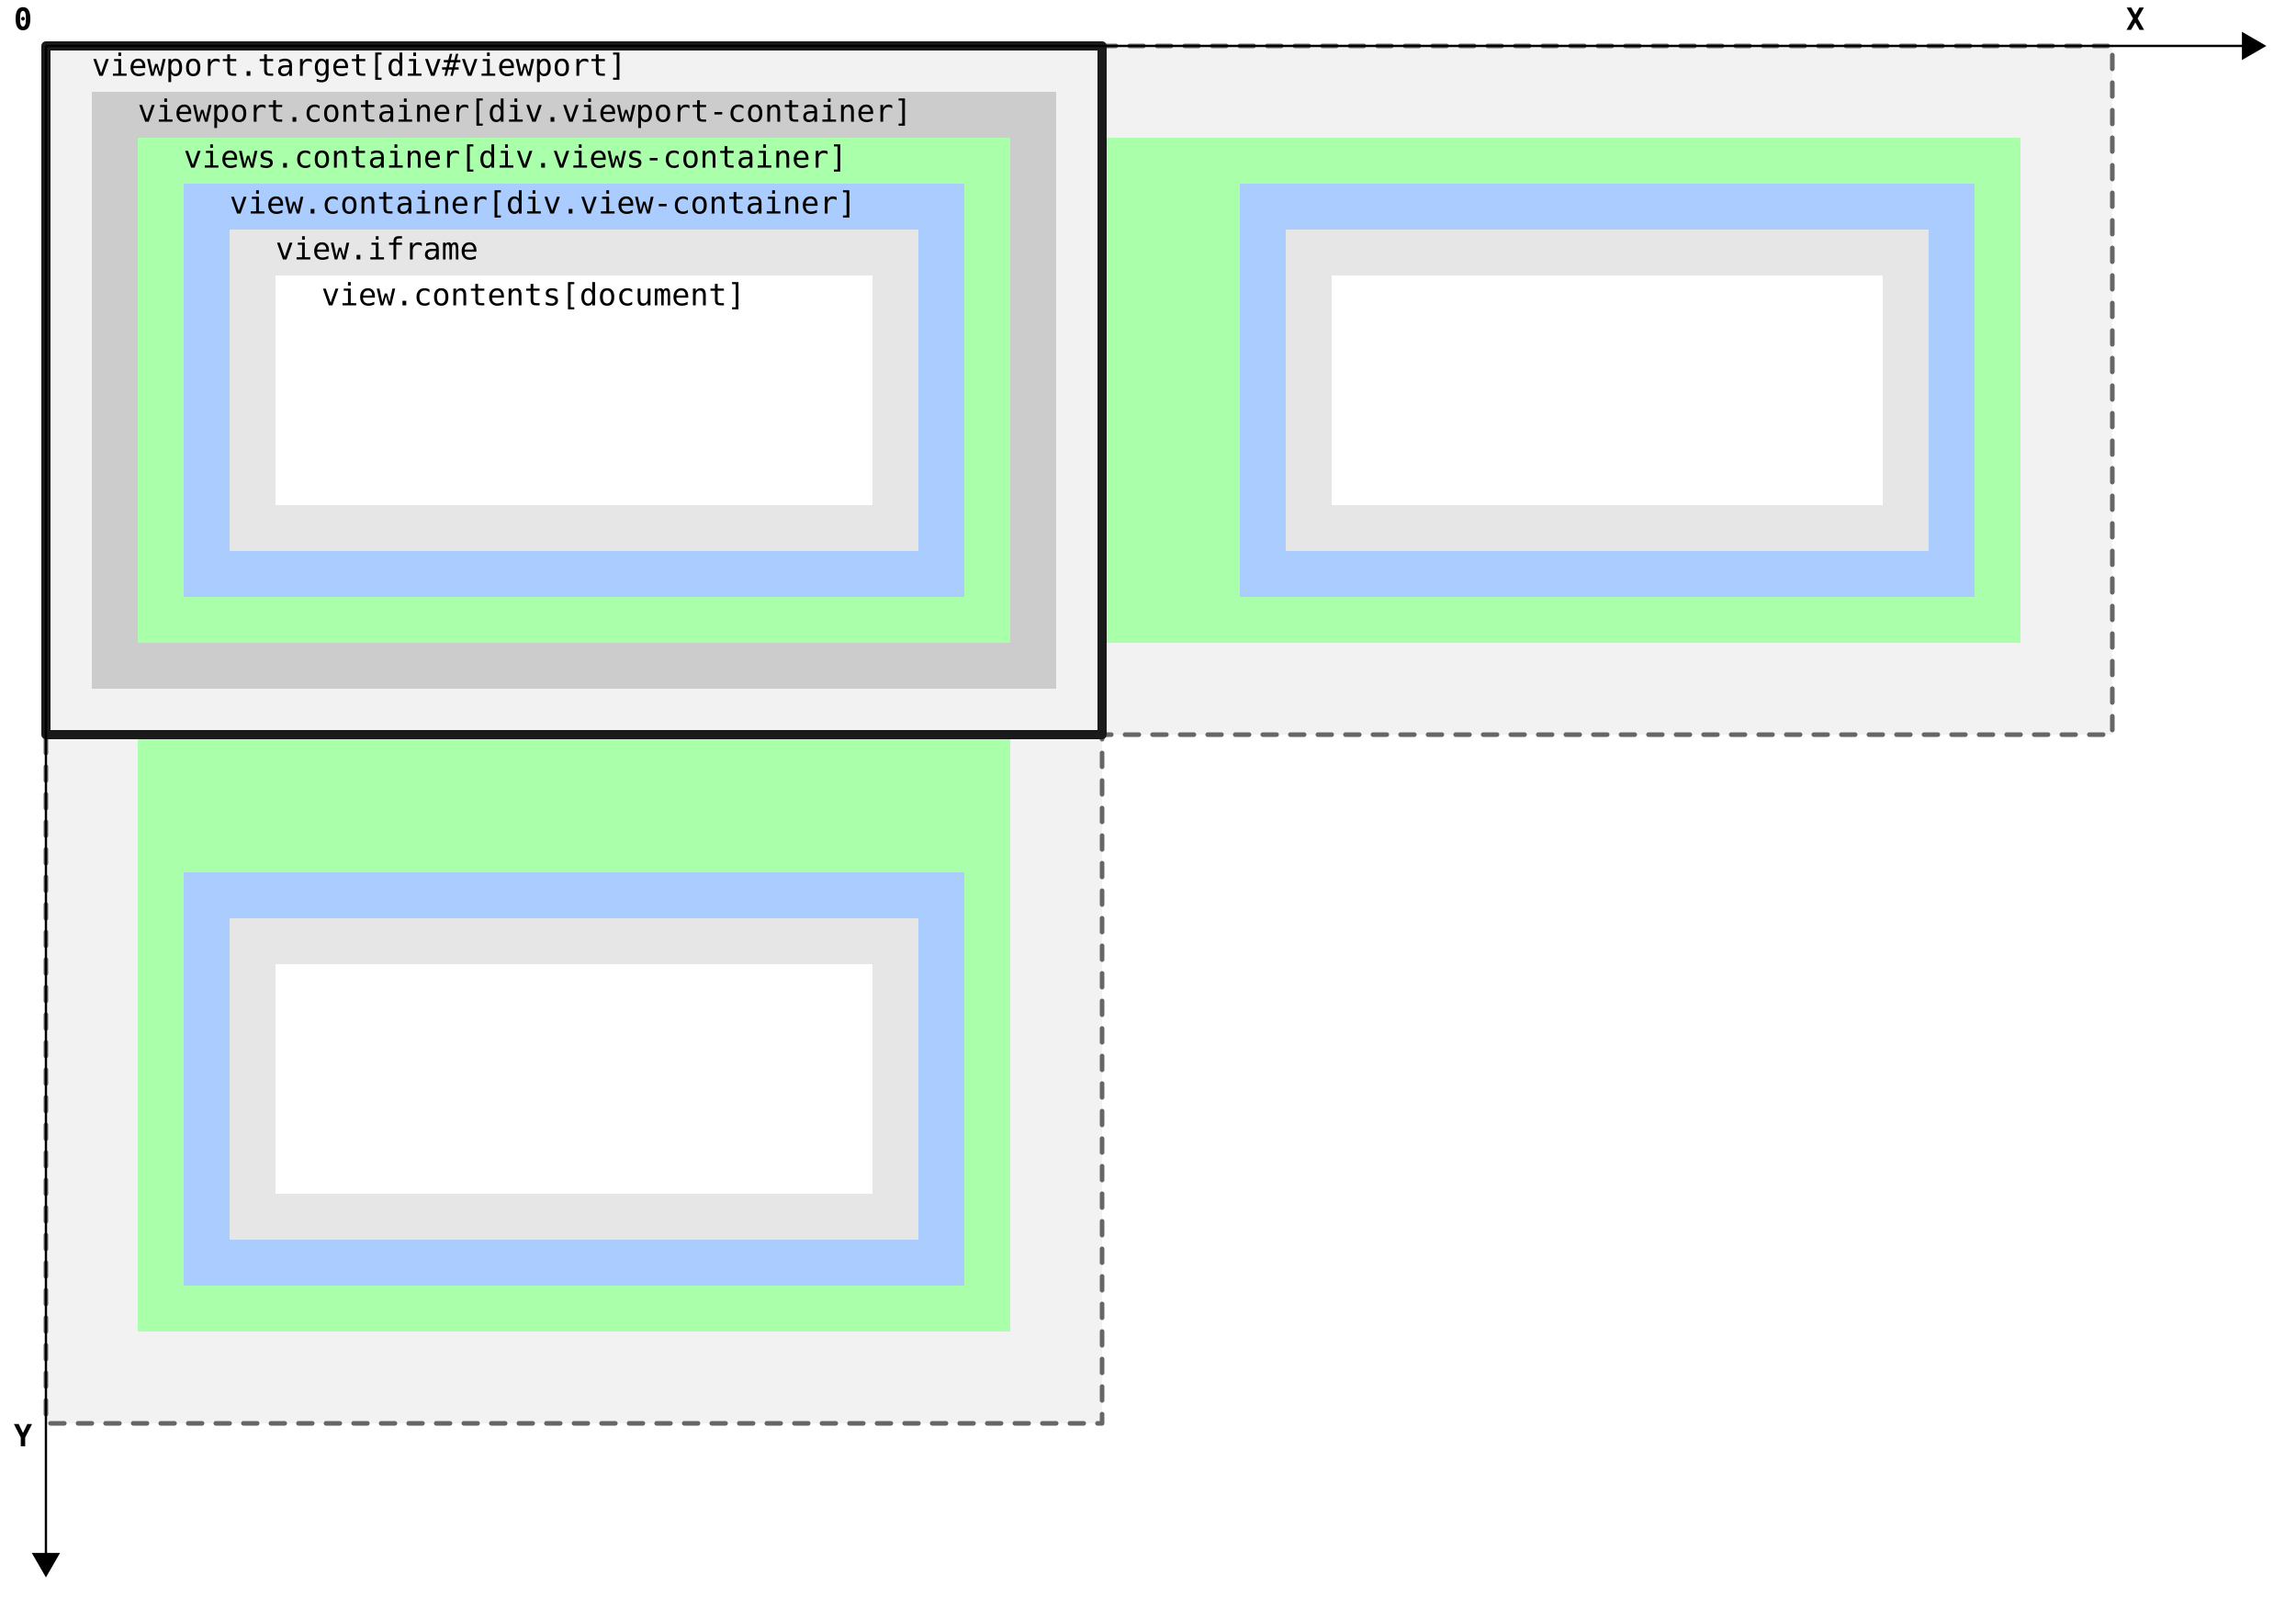
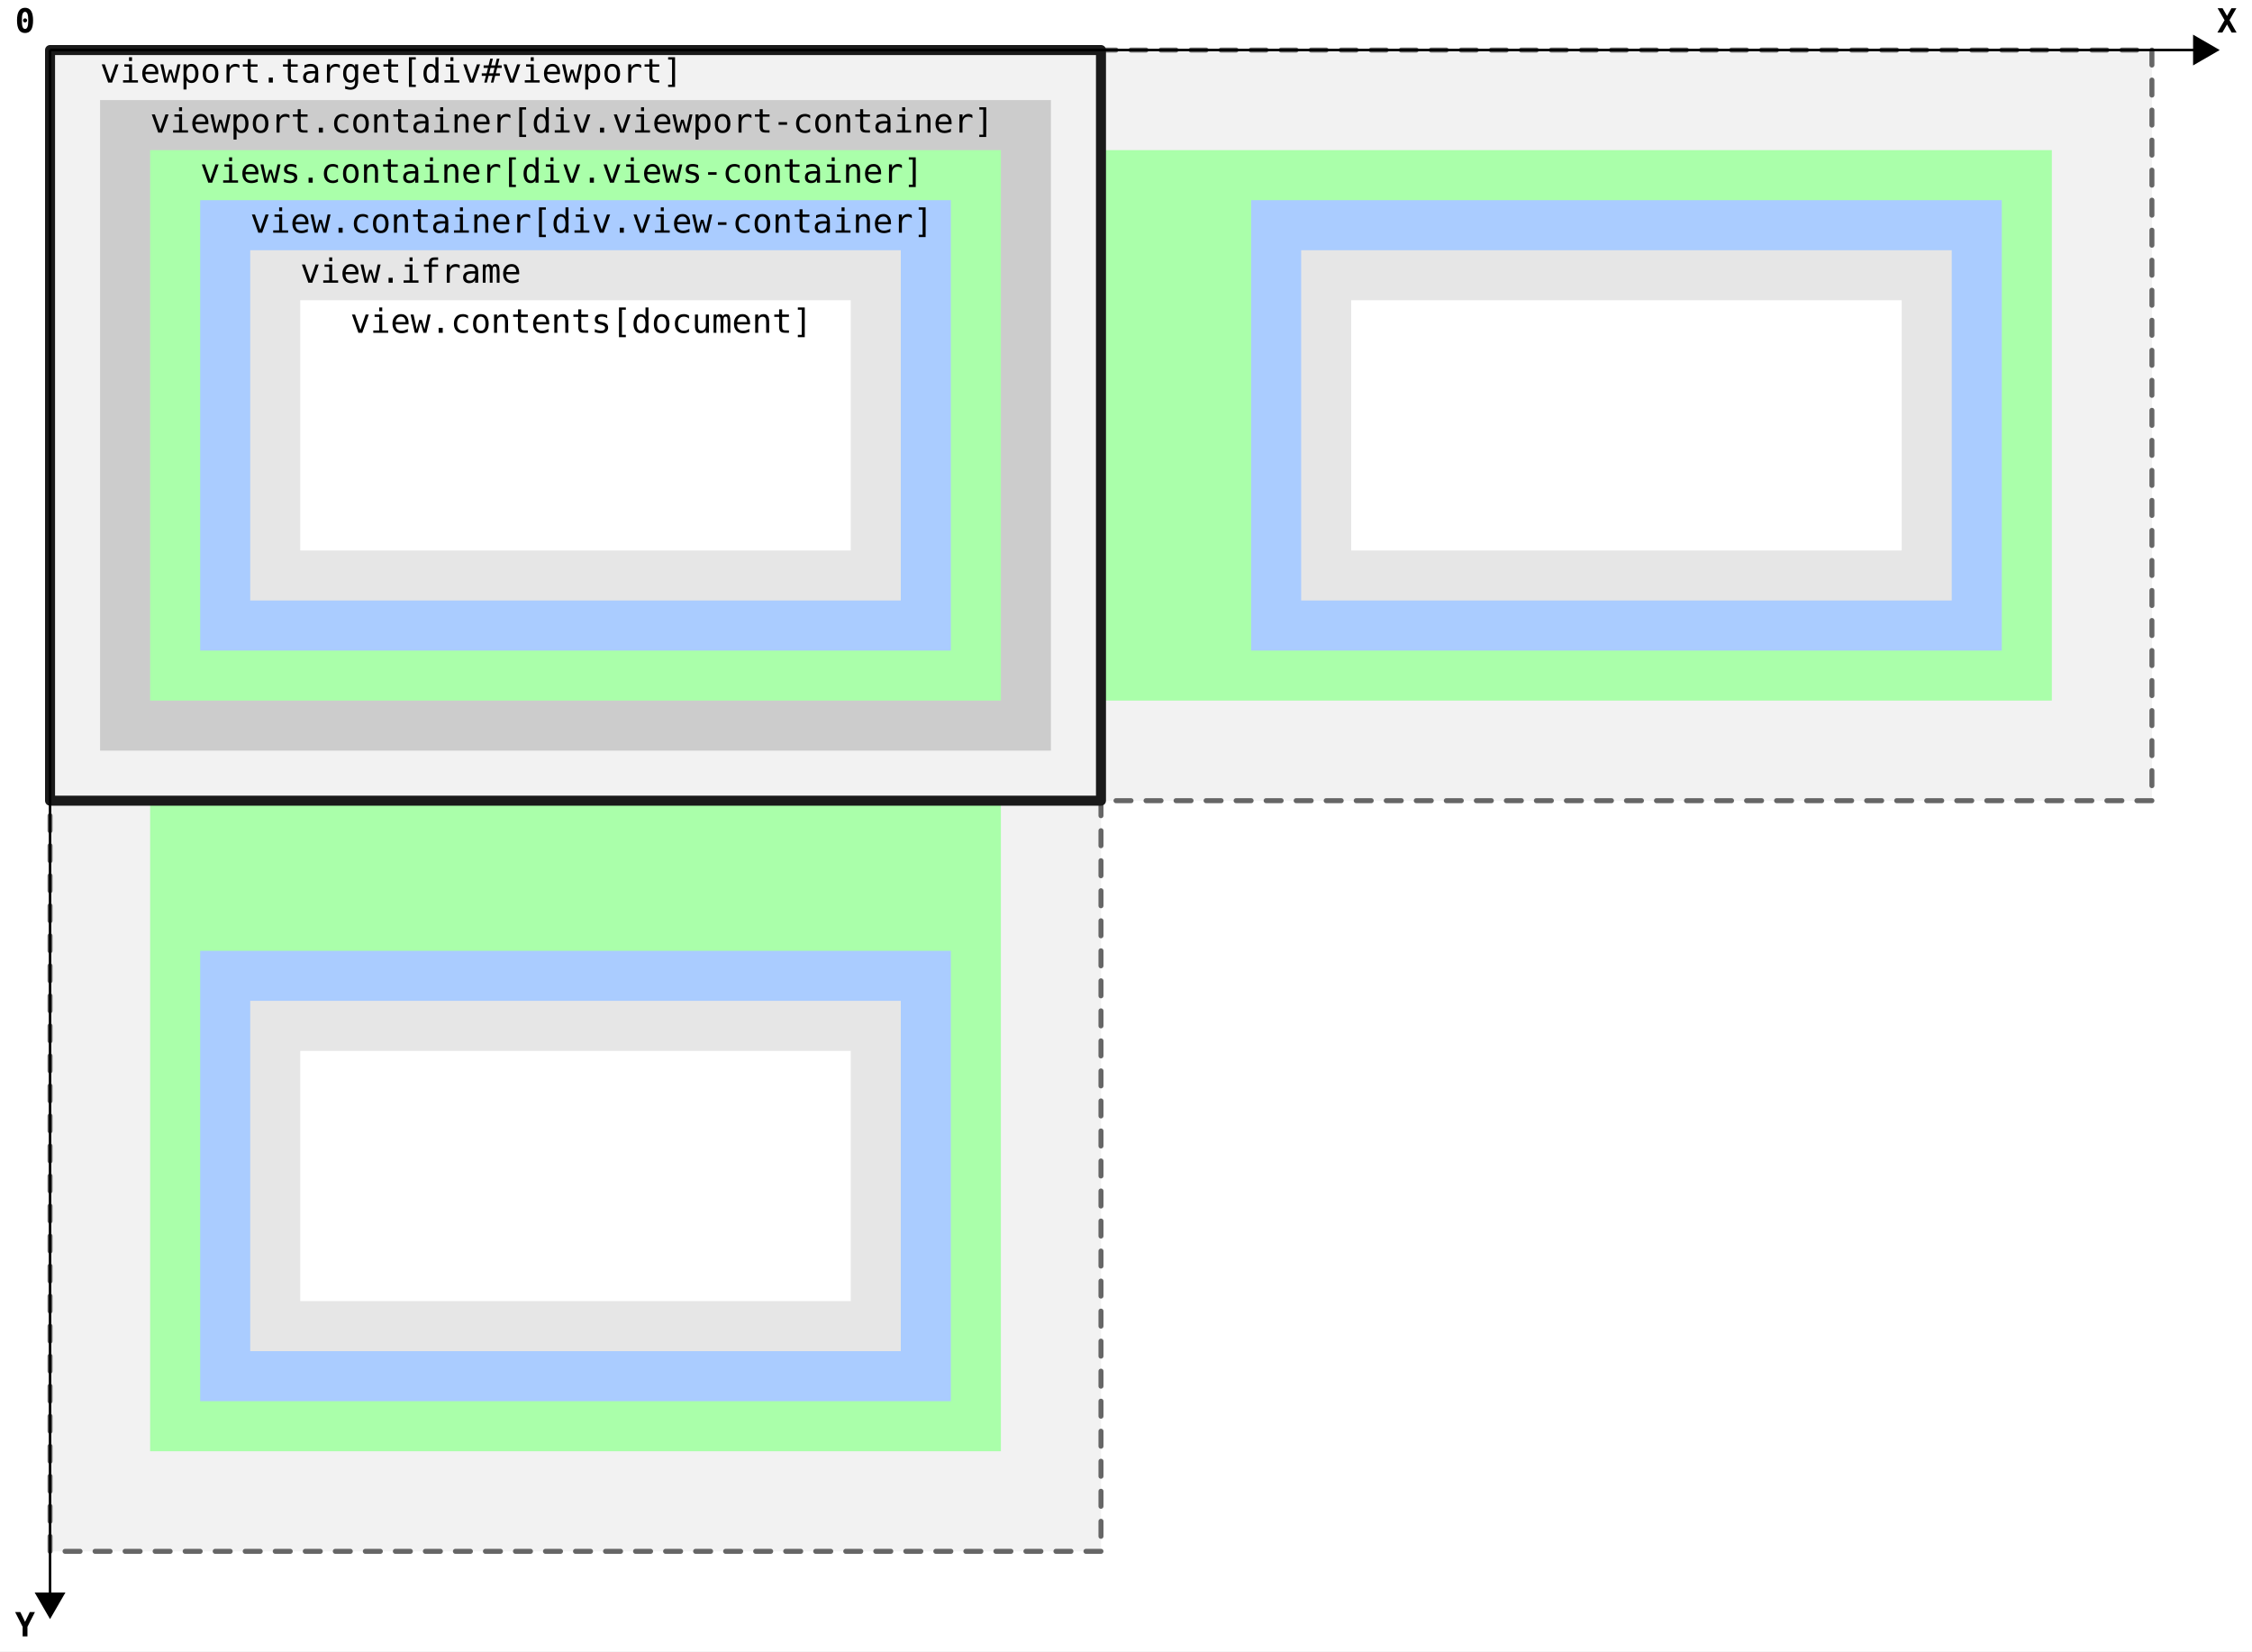
- <svg xmlns="http://www.w3.org/2000/svg" width="1000" height="700" viewBox="0 0 1000 700" version="1.1" id="svg1">
+ <svg xmlns="http://www.w3.org/2000/svg" width="900" height="660" viewBox="0 0 900 660" version="1.1" id="svg1">
  <defs id="defs1">
    <marker style="overflow:visible" id="Triangle" refX="0" refY="0" orient="auto-start-reverse" markerWidth="2" markerHeight="2" viewBox="0 0 1 1" preserveAspectRatio="xMidYMid">
      <path transform="scale(0.5)" style="fill:context-stroke;fill-rule:evenodd;stroke:context-stroke;stroke-width:1pt" d="M 5.77,0 -2.88,5 V -5 Z" id="path135" />
    </marker>
    <marker style="overflow:visible" id="Triangle-5" refX="0" refY="0" orient="auto-start-reverse" markerWidth="1" markerHeight="1" viewBox="0 0 1 1" preserveAspectRatio="xMidYMid">
      <path transform="scale(0.5)" style="fill:context-stroke;fill-rule:evenodd;stroke:context-stroke;stroke-width:1pt" d="M 5.77,0 -2.88,5 V -5 Z" id="path135-6" />
    </marker>
    <marker style="overflow:visible" id="Triangle-5-4" refX="0" refY="0" orient="auto-start-reverse" markerWidth="1" markerHeight="1" viewBox="0 0 1 1" preserveAspectRatio="xMidYMid">
      <path transform="scale(0.5)" style="fill:context-stroke;fill-rule:evenodd;stroke:context-stroke;stroke-width:1pt" d="M 5.77,0 -2.88,5 V -5 Z" id="path135-6-9" />
    </marker>
    <marker style="overflow:visible" id="Triangle-5-4-6" refX="0" refY="0" orient="auto-start-reverse" markerWidth="1" markerHeight="1" viewBox="0 0 1 1" preserveAspectRatio="xMidYMid">
      <path transform="scale(0.5)" style="fill:context-stroke;fill-rule:evenodd;stroke:context-stroke;stroke-width:1pt" d="M 5.77,0 -2.88,5 V -5 Z" id="path135-6-9-1" />
    </marker>
  </defs>
-   <rect style="fill:#ffffff;stroke:#666666;stroke-width:0;stroke-linecap:round;stroke-linejoin:round;stroke-dasharray:none;paint-order:normal" id="rect-rendition-viewport-canvas" width="1000" height="700" x="-5.2863807e-06" y="9.1937263e-06" />
-   <rect style="fill:#f2f2f2;stroke:#666666;stroke-width:2;stroke-linecap:round;stroke-linejoin:round;stroke-dasharray:6, 6;stroke-dashoffset:0;paint-order:normal" id="rect-rendition-viewport-axis-x" width="440" height="300" x="480" y="20" />
-   <rect style="fill:#f2f2f2;stroke:#666666;stroke-width:2;stroke-linecap:round;stroke-linejoin:round;stroke-dasharray:6, 6;stroke-dashoffset:0;paint-order:normal" id="rect-rendition-viewport-axis-y" width="460" height="300" x="20" y="320" />
-   <rect style="fill:#aaffaa;fill-opacity:1;stroke:#008000;stroke-width:0;stroke-linecap:square;stroke-dasharray:none;stroke-opacity:1;paint-order:normal" id="rect-views-container-axis-x" width="400" height="220" x="480" y="60" />
-   <rect style="fill:#aaffaa;fill-opacity:1;stroke:#008000;stroke-width:0;stroke-linecap:square;stroke-dasharray:none;stroke-opacity:1;paint-order:normal" id="rect-views-container-axis-y" width="380" height="260" x="60" y="320" />
-   <rect style="fill:#f2f2f2;stroke:#1a1a1a;stroke-width:4;stroke-linecap:round;stroke-linejoin:round;stroke-dasharray:none;paint-order:normal" id="rect-rendition-viewport-target" width="460" height="300" x="20" y="20" />
-   <rect style="opacity:1;fill:#cccccc;stroke:#ff0000;stroke-width:0;stroke-linecap:round;stroke-dasharray:none;paint-order:normal" id="rect-viewport" width="420" height="260" x="40" y="40" />
-   <rect style="opacity:1;fill:#aaffaa;fill-opacity:1;stroke:#008000;stroke-width:0;stroke-linecap:square;stroke-dasharray:none;stroke-opacity:1;paint-order:normal" id="rect-views-container" width="380" height="220" x="60" y="60" />
-   <rect style="fill:#aaccff;stroke:#0000ff;stroke-width:0;stroke-linecap:round;stroke-dasharray:none;paint-order:normal" id="rect-view-container0" width="340" height="180" x="80" y="80" />
-   <rect style="fill:#e6e6e6;stroke:#1a1a1a;stroke-width:0;stroke-linecap:round;stroke-dasharray:none;paint-order:normal" id="rect-view-iframe0" width="300" height="140" x="100" y="100" />
-   <rect style="fill:#ffffff;stroke:#000000;stroke-width:0;stroke-linecap:round;stroke-dasharray:none;paint-order:normal" id="rect-view-contents0" width="260" height="100" x="120" y="120" />
-   <rect style="fill:#aaccff;fill-opacity:1;stroke:#0000ff;stroke-width:0;stroke-linecap:round;stroke-dasharray:none;stroke-opacity:1;paint-order:normal" id="rect-view-container1" width="320" height="180" x="540" y="80" />
-   <rect style="fill:#e6e6e6;stroke:#1a1a1a;stroke-width:0;stroke-linecap:round;stroke-dasharray:none;paint-order:normal" id="rect-view-iframe1" width="280" height="140" x="560" y="100" />
-   <rect style="fill:#ffffff;stroke:#000000;stroke-width:0;stroke-linecap:round;stroke-dasharray:none;paint-order:normal" id="rect-view-contents1" width="240" height="100" x="580" y="120" />
-   <rect style="fill:#aaccff;fill-opacity:1;stroke:#0000ff;stroke-width:0;stroke-linecap:round;stroke-dasharray:none;stroke-opacity:1;paint-order:normal" id="rect-view-container2" width="340" height="180" x="80" y="380" />
-   <rect style="fill:#e6e6e6;stroke:#1a1a1a;stroke-width:0;stroke-linecap:round;stroke-dasharray:none;paint-order:normal" id="rect-view-iframe2" width="300" height="140" x="100" y="400" />
-   <rect style="fill:#ffffff;stroke:#000000;stroke-width:0;stroke-linecap:round;stroke-dasharray:none;paint-order:normal" id="rect-view-contents2" width="260" height="100" x="120" y="420" />
+   <rect style="fill:#ffffff;stroke:#666666;stroke-width:0;stroke-linecap:round;stroke-linejoin:round;stroke-dasharray:none;paint-order:normal" id="rect-rendition-viewport-canvas" width="900" height="660" x="-4.7577428e-06" y="8.6683713e-06" />
+   <rect style="fill:#f2f2f2;stroke:#666666;stroke-width:2;stroke-linecap:round;stroke-linejoin:round;stroke-dasharray:6, 6;stroke-dashoffset:0;paint-order:normal" id="rect-rendition-viewport-axis-x" width="420" height="300" x="440" y="20" />
+   <rect style="fill:#f2f2f2;stroke:#666666;stroke-width:2;stroke-linecap:round;stroke-linejoin:round;stroke-dasharray:6, 6;stroke-dashoffset:0;paint-order:normal" id="rect-rendition-viewport-axis-y" width="420" height="300" x="20" y="320" />
+   <rect style="fill:#aaffaa;fill-opacity:1;stroke:#008000;stroke-width:0;stroke-linecap:square;stroke-dasharray:none;stroke-opacity:1;paint-order:normal" id="rect-views-container-axis-x" width="380" height="220" x="440" y="60" />
+   <rect style="fill:#aaffaa;fill-opacity:1;stroke:#008000;stroke-width:0;stroke-linecap:square;stroke-dasharray:none;stroke-opacity:1;paint-order:normal" id="rect-views-container-axis-y" width="340" height="260" x="60" y="320" />
+   <rect style="fill:#f2f2f2;stroke:#1a1a1a;stroke-width:4;stroke-linecap:round;stroke-linejoin:round;stroke-dasharray:none;paint-order:normal" id="rect-rendition-viewport-target" width="420" height="300" x="20" y="20" />
+   <rect style="opacity:1;fill:#cccccc;stroke:#ff0000;stroke-width:0;stroke-linecap:round;stroke-dasharray:none;paint-order:normal" id="rect-viewport" width="380" height="260" x="40" y="40" />
+   <rect style="opacity:1;fill:#aaffaa;fill-opacity:1;stroke:#008000;stroke-width:0;stroke-linecap:square;stroke-dasharray:none;stroke-opacity:1;paint-order:normal" id="rect-views-container" width="340" height="220" x="60" y="60" />
+   <rect style="fill:#aaccff;stroke:#0000ff;stroke-width:0;stroke-linecap:round;stroke-dasharray:none;paint-order:normal" id="rect-view-container0" width="300" height="180" x="80" y="80" />
+   <rect style="fill:#e6e6e6;stroke:#1a1a1a;stroke-width:0;stroke-linecap:round;stroke-dasharray:none;paint-order:normal" id="rect-view-iframe0" width="260" height="140" x="100" y="100" />
+   <rect style="fill:#ffffff;stroke:#000000;stroke-width:0;stroke-linecap:round;stroke-dasharray:none;paint-order:normal" id="rect-view-contents0" width="220" height="100" x="120" y="120" />
+   <rect style="fill:#aaccff;fill-opacity:1;stroke:#0000ff;stroke-width:0;stroke-linecap:round;stroke-dasharray:none;stroke-opacity:1;paint-order:normal" id="rect-view-container1" width="300" height="180" x="500" y="80" />
+   <rect style="fill:#e6e6e6;stroke:#1a1a1a;stroke-width:0;stroke-linecap:round;stroke-dasharray:none;paint-order:normal" id="rect-view-iframe1" width="260" height="140" x="520" y="100" />
+   <rect style="fill:#ffffff;stroke:#000000;stroke-width:0;stroke-linecap:round;stroke-dasharray:none;paint-order:normal" id="rect-view-contents1" width="220" height="100" x="540" y="120" />
+   <rect style="fill:#aaccff;fill-opacity:1;stroke:#0000ff;stroke-width:0;stroke-linecap:round;stroke-dasharray:none;stroke-opacity:1;paint-order:normal" id="rect-view-container2" width="300" height="180" x="80" y="380" />
+   <rect style="fill:#e6e6e6;stroke:#1a1a1a;stroke-width:0;stroke-linecap:round;stroke-dasharray:none;paint-order:normal" id="rect-view-iframe2" width="260" height="140" x="100" y="400" />
+   <rect style="fill:#ffffff;stroke:#000000;stroke-width:0;stroke-linecap:round;stroke-dasharray:none;paint-order:normal" id="rect-view-contents2" width="220" height="100" x="120" y="420" />
  <text xml:space="preserve" style="font-style:normal;font-variant:normal;font-weight:normal;font-stretch:normal;font-size:13.333px;font-family:Monospace;-inkscape-font-specification:'Monospace, Normal';font-variant-ligatures:normal;font-variant-caps:normal;font-variant-numeric:normal;font-variant-east-asian:normal;fill:#000000;stroke:none;stroke-width:1;stroke-linecap:square;stroke-dasharray:none;stroke-opacity:1;paint-order:normal" x="40" y="33" id="text-rendition-viewport-target">viewport.target[div#viewport]</text>
  <text xml:space="preserve" style="font-style:normal;font-variant:normal;font-weight:bold;font-stretch:normal;font-size:13.333px;font-family:Monospace;-inkscape-font-specification:'Monospace, Bold';font-variant-ligatures:normal;font-variant-caps:normal;font-variant-numeric:normal;font-variant-east-asian:normal;fill:#000000;stroke:none;stroke-width:1;stroke-linecap:square;stroke-dasharray:none;stroke-opacity:1;paint-order:normal" x="6" y="13" id="text-0">0</text>
-   <text xml:space="preserve" style="font-style:normal;font-variant:normal;font-weight:bold;font-stretch:normal;font-size:13.333px;font-family:Monospace;-inkscape-font-specification:'Monospace, Bold';font-variant-ligatures:normal;font-variant-caps:normal;font-variant-numeric:normal;font-variant-east-asian:normal;fill:#000000;stroke:none;stroke-width:1;stroke-linecap:square;stroke-dasharray:none;stroke-opacity:1;paint-order:normal" x="926" y="13" id="text-x">X</text>
-   <text xml:space="preserve" style="font-style:normal;font-variant:normal;font-weight:bold;font-stretch:normal;font-size:13.333px;font-family:Monospace;-inkscape-font-specification:'Monospace, Bold';font-variant-ligatures:normal;font-variant-caps:normal;font-variant-numeric:normal;font-variant-east-asian:normal;fill:#000000;stroke:none;stroke-width:1;stroke-linecap:square;stroke-dasharray:none;stroke-opacity:1;paint-order:normal" x="6" y="630" id="text-y">Y</text>
+   <text xml:space="preserve" style="font-style:normal;font-variant:normal;font-weight:bold;font-stretch:normal;font-size:13.333px;font-family:Monospace;-inkscape-font-specification:'Monospace, Bold';font-variant-ligatures:normal;font-variant-caps:normal;font-variant-numeric:normal;font-variant-east-asian:normal;fill:#000000;stroke:none;stroke-width:1;stroke-linecap:square;stroke-dasharray:none;stroke-opacity:1;paint-order:normal" x="886" y="13" id="text-x">X</text>
+   <text xml:space="preserve" style="font-style:normal;font-variant:normal;font-weight:bold;font-stretch:normal;font-size:13.333px;font-family:Monospace;-inkscape-font-specification:'Monospace, Bold';font-variant-ligatures:normal;font-variant-caps:normal;font-variant-numeric:normal;font-variant-east-asian:normal;fill:#000000;stroke:none;stroke-width:1;stroke-linecap:square;stroke-dasharray:none;stroke-opacity:1;paint-order:normal" x="6" y="654" id="text-y">Y</text>
  <text xml:space="preserve" style="font-style:normal;font-variant:normal;font-weight:normal;font-stretch:normal;font-size:13.333px;font-family:Monospace;-inkscape-font-specification:'Monospace, Normal';font-variant-ligatures:normal;font-variant-caps:normal;font-variant-numeric:normal;font-variant-east-asian:normal;fill:#000000;stroke:none;stroke-width:1;stroke-linecap:square;stroke-dasharray:none;stroke-opacity:1;paint-order:normal" x="60" y="53" id="text-viewport-container">viewport.container[div.viewport-container]</text>
  <text xml:space="preserve" style="font-style:normal;font-variant:normal;font-weight:normal;font-stretch:normal;font-size:13.333px;font-family:Monospace;-inkscape-font-specification:'Monospace, Normal';font-variant-ligatures:normal;font-variant-caps:normal;font-variant-numeric:normal;font-variant-east-asian:normal;fill:#000000;stroke:none;stroke-width:1;stroke-linecap:square;stroke-dasharray:none;stroke-opacity:1;paint-order:normal" x="80" y="73" id="text-views-container">views.container[div.views-container]</text>
  <text xml:space="preserve" style="font-style:normal;font-variant:normal;font-weight:normal;font-stretch:normal;font-size:13.333px;font-family:Monospace;-inkscape-font-specification:'Monospace, Normal';font-variant-ligatures:normal;font-variant-caps:normal;font-variant-numeric:normal;font-variant-east-asian:normal;fill:#000000;stroke:none;stroke-width:1;stroke-linecap:square;stroke-dasharray:none;stroke-opacity:1;paint-order:normal" x="100" y="93" id="text-view-container0">view.container[div.view-container]</text>
  <text xml:space="preserve" style="font-style:normal;font-variant:normal;font-weight:normal;font-stretch:normal;font-size:13.333px;font-family:Monospace;-inkscape-font-specification:'Monospace, Normal';font-variant-ligatures:normal;font-variant-caps:normal;font-variant-numeric:normal;font-variant-east-asian:normal;fill:#000000;stroke:none;stroke-width:1;stroke-linecap:square;stroke-dasharray:none;stroke-opacity:1;paint-order:normal" x="120" y="113" id="text-view-iframe0">view.iframe</text>
  <text xml:space="preserve" style="font-style:normal;font-variant:normal;font-weight:normal;font-stretch:normal;font-size:13.333px;font-family:Monospace;-inkscape-font-specification:'Monospace, Normal';font-variant-ligatures:normal;font-variant-caps:normal;font-variant-numeric:normal;font-variant-east-asian:normal;fill:#000000;stroke:none;stroke-width:1;stroke-linecap:square;stroke-dasharray:none;stroke-opacity:1;paint-order:normal" x="140" y="133" id="text-view-contents0">view.contents[document]</text>
-   <path style="fill:#ffffff;stroke:#000000;stroke-width:1;stroke-linejoin:round;stroke-dasharray:none;marker-end:url(#Triangle)" d="m 20,20 c 960,0 960,0 960,0" id="path-axis-x" />
-   <path style="fill:#ffffff;stroke:#000000;stroke-width:1;stroke-linejoin:round;stroke-dasharray:none;marker-end:url(#Triangle)" d="m 20,20 c 0,660 0,660 0,660" id="path-axis-y" />
+   <path style="fill:#ffffff;stroke:#000000;stroke-width:1;stroke-linejoin:round;stroke-dasharray:none;marker-end:url(#Triangle)" d="m 20,20 c 860,0 860,0 860,0" id="path-axis-x" />
+   <path style="fill:#ffffff;stroke:#000000;stroke-width:1;stroke-linejoin:round;stroke-dasharray:none;marker-end:url(#Triangle)" d="m 20,20 c 0,620 0,620 0,620" id="path-axis-y" />
</svg>
